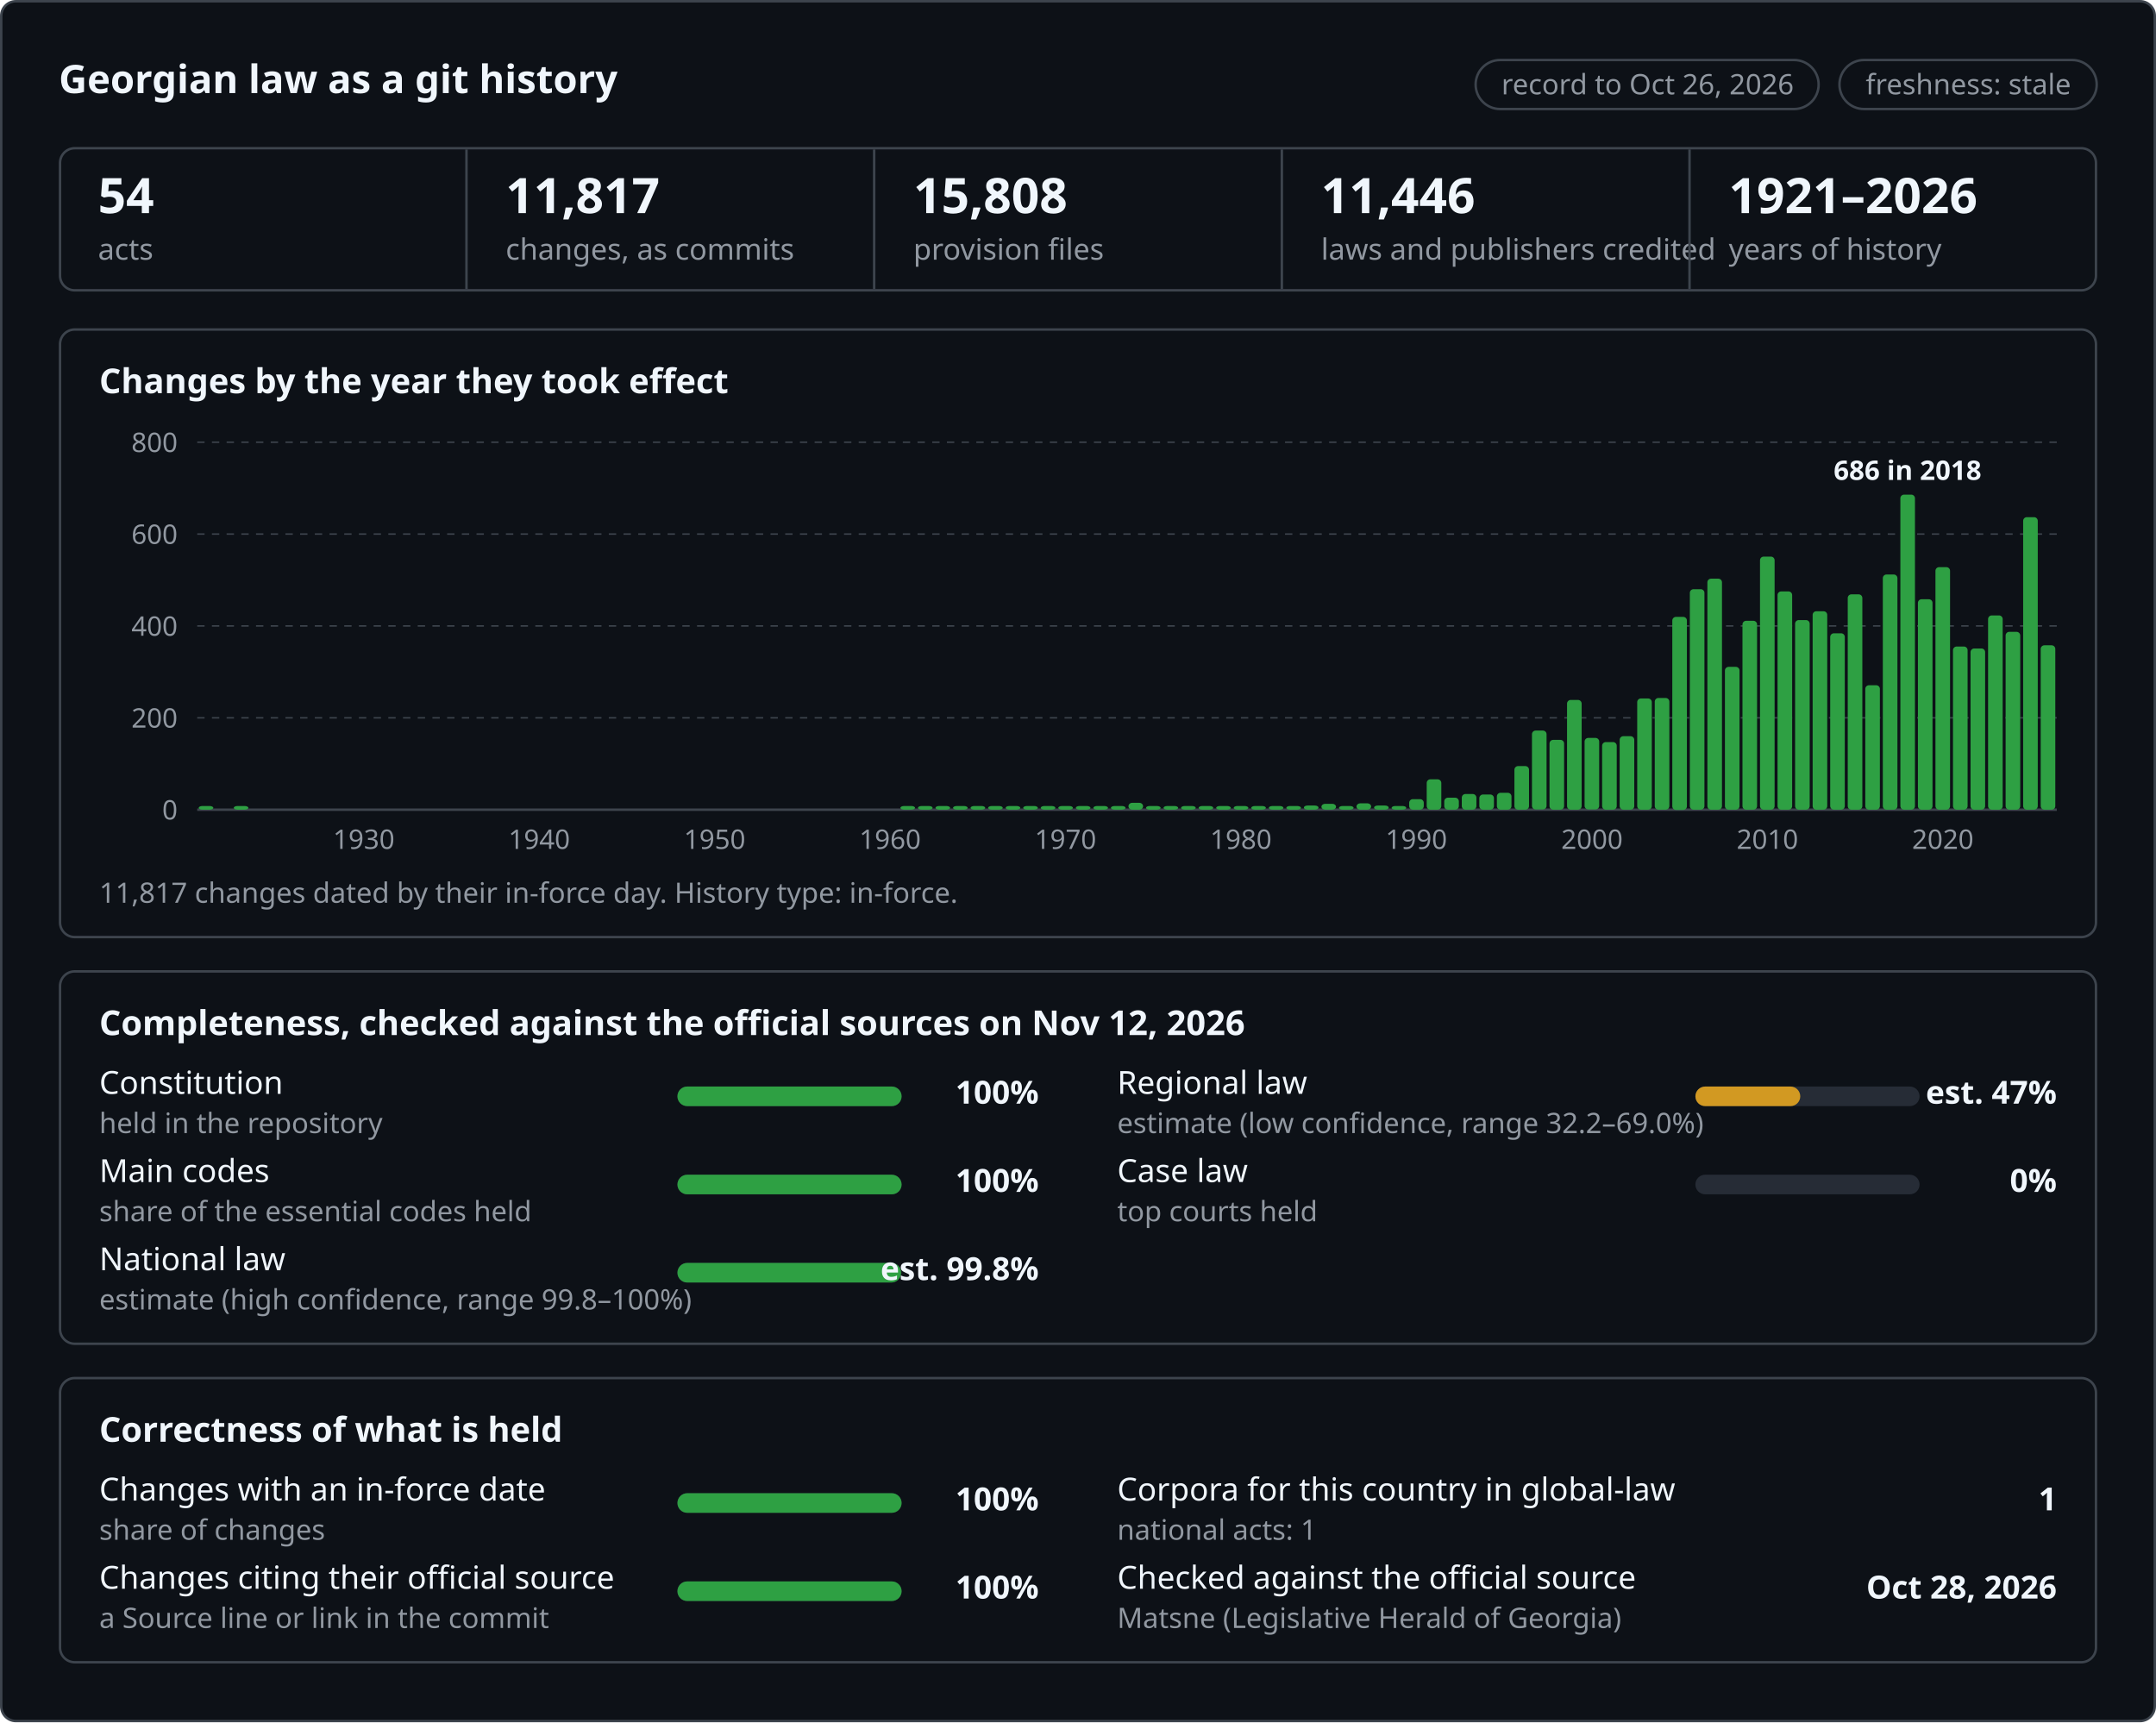
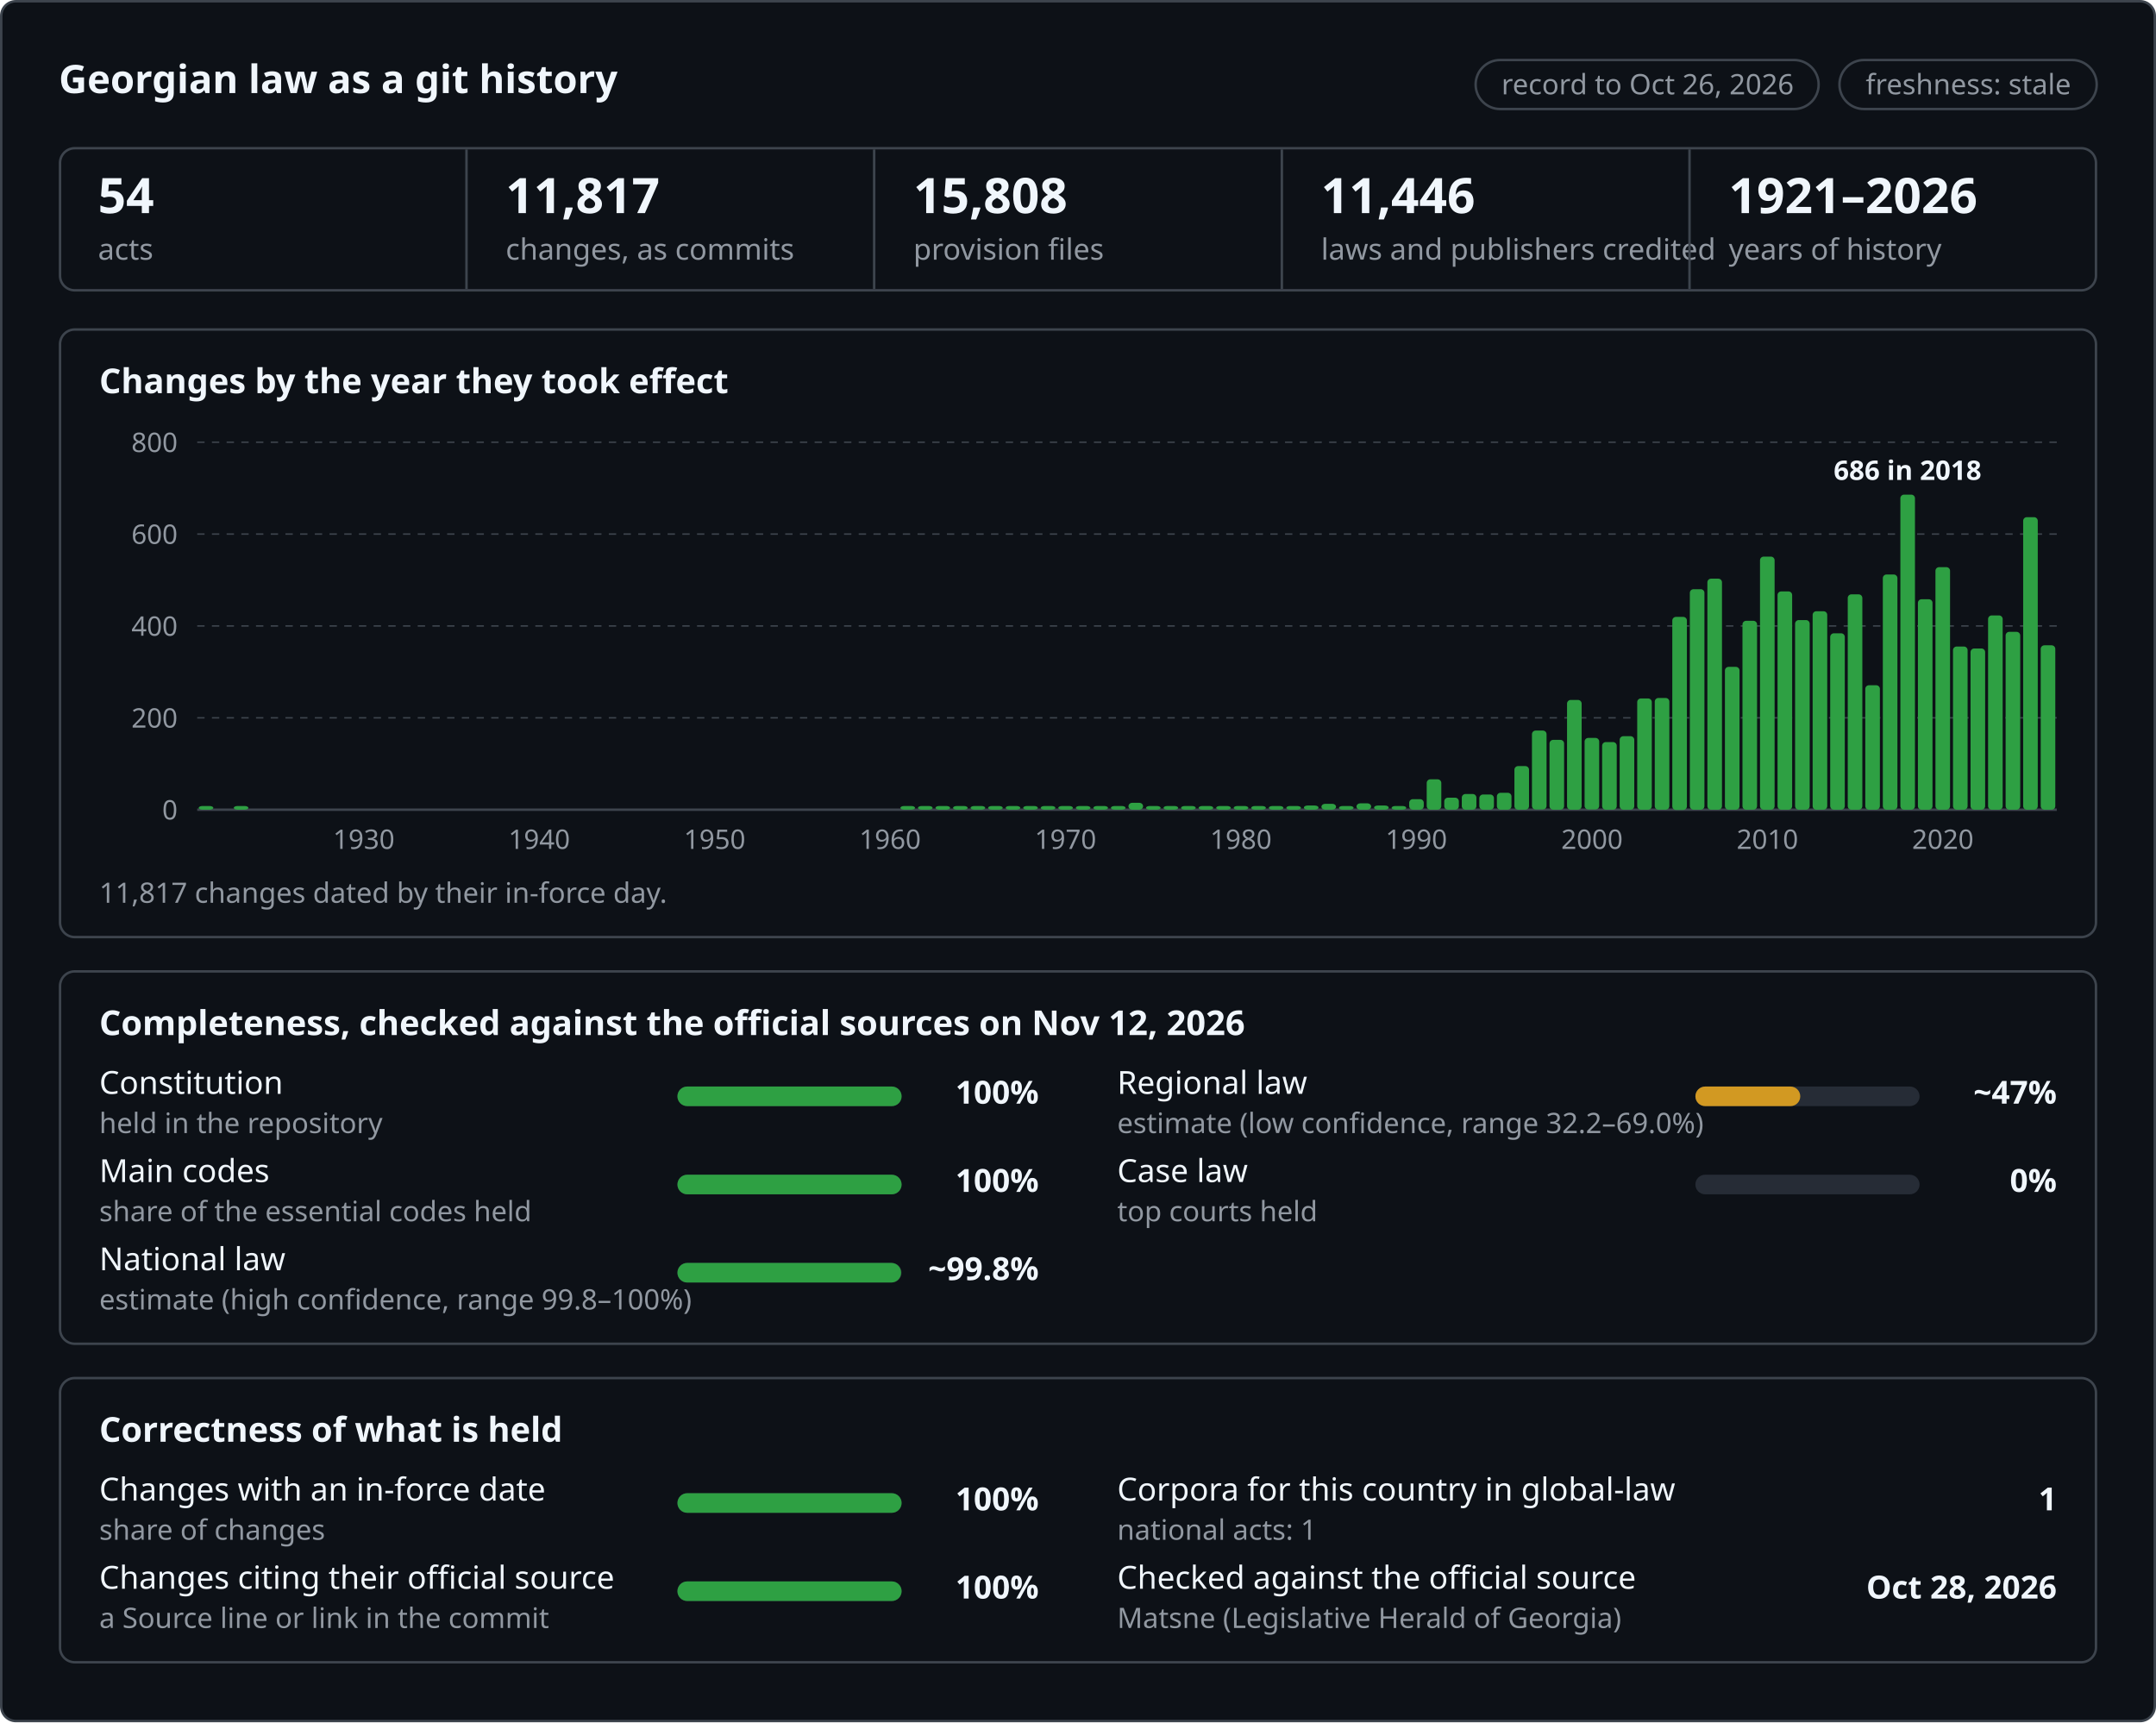
<svg xmlns="http://www.w3.org/2000/svg" width="880" height="703" viewBox="0 0 880 703" font-family="-apple-system,BlinkMacSystemFont,Segoe UI,Noto Sans,Helvetica,Arial,sans-serif">
  <rect x="0.5" y="0.5" width="879" height="702" rx="6" fill="#0d1117" stroke="#3d444d" />
  <text x="24" y="38" font-size="16" font-weight="600" fill="#f0f6fc">Georgian law as a git history</text>
  <rect x="602.3" y="24.5" width="140" height="20" rx="10" fill="none" stroke="#3d444d" />
  <text x="672.5" y="38.5" font-size="11.5" font-weight="500" text-anchor="middle" fill="#9198a1">record to Oct 26, 2026</text>
  <rect x="750.8" y="24.5" width="105" height="20" rx="10" fill="none" stroke="#3d444d" />
  <text x="803.4" y="38.5" font-size="11.5" font-weight="500" text-anchor="middle" fill="#9198a1">freshness: stale</text>
  <rect x="24.5" y="60.5" width="831" height="58" rx="6" fill="#0d1117" stroke="#3d444d" />
  <text x="40.0" y="87" font-size="20" font-weight="600" fill="#f0f6fc">54</text>
  <text x="40.0" y="106" font-size="12" fill="#9198a1">acts</text>
  <line x1="190.4" y1="61" x2="190.4" y2="118" stroke="#3d444d" />
  <text x="206.4" y="87" font-size="20" font-weight="600" fill="#f0f6fc">11,817</text>
  <text x="206.4" y="106" font-size="12" fill="#9198a1">changes, as commits</text>
  <line x1="356.8" y1="61" x2="356.8" y2="118" stroke="#3d444d" />
  <text x="372.8" y="87" font-size="20" font-weight="600" fill="#f0f6fc">15,808</text>
  <text x="372.8" y="106" font-size="12" fill="#9198a1">provision files</text>
  <line x1="523.2" y1="61" x2="523.2" y2="118" stroke="#3d444d" />
  <text x="539.2" y="87" font-size="20" font-weight="600" fill="#f0f6fc">11,446</text>
  <text x="539.2" y="106" font-size="12" fill="#9198a1" textLength="142" lengthAdjust="spacingAndGlyphs">laws and publishers credited</text>
  <line x1="689.6" y1="61" x2="689.6" y2="118" stroke="#3d444d" />
  <text x="705.6" y="87" font-size="20" font-weight="600" fill="#f0f6fc">1921–2026</text>
  <text x="705.6" y="106" font-size="12" fill="#9198a1">years of history</text>
  <rect x="24.5" y="134.5" width="831" height="248" rx="6" fill="#0d1117" stroke="#3d444d" />
  <text x="40.5" y="160.5" font-size="14" font-weight="600" fill="#f0f6fc">Changes by the year they took effect</text>
  <line x1="80.5" y1="330.5" x2="839.5" y2="330.5" stroke="#3d444d" stroke-width="1" />
  <text x="72.5" y="334.5" font-size="11" text-anchor="end" fill="#9198a1">0</text>
  <line x1="80.5" y1="293.0" x2="839.5" y2="293.0" stroke="#3d444d" stroke-width="0.6" stroke-dasharray="3 3" />
  <text x="72.5" y="297.0" font-size="11" text-anchor="end" fill="#9198a1">200</text>
  <line x1="80.5" y1="255.5" x2="839.5" y2="255.5" stroke="#3d444d" stroke-width="0.6" stroke-dasharray="3 3" />
  <text x="72.5" y="259.5" font-size="11" text-anchor="end" fill="#9198a1">400</text>
  <line x1="80.5" y1="218.0" x2="839.5" y2="218.0" stroke="#3d444d" stroke-width="0.6" stroke-dasharray="3 3" />
  <text x="72.5" y="222.0" font-size="11" text-anchor="end" fill="#9198a1">600</text>
  <line x1="80.5" y1="180.5" x2="839.5" y2="180.5" stroke="#3d444d" stroke-width="0.6" stroke-dasharray="3 3" />
  <text x="72.5" y="184.5" font-size="11" text-anchor="end" fill="#9198a1">800</text>
  <rect x="81.10" y="329.0" width="5.96" height="1.5" rx="1.5" fill="#2ea043" />
  <rect x="95.42" y="329.0" width="5.96" height="1.5" rx="1.5" fill="#2ea043" />
  <text x="148.5" y="346.5" font-size="11" text-anchor="middle" fill="#9198a1">1930</text>
  <text x="220.1" y="346.5" font-size="11" text-anchor="middle" fill="#9198a1">1940</text>
  <text x="291.7" y="346.5" font-size="11" text-anchor="middle" fill="#9198a1">1950</text>
  <text x="363.3" y="346.5" font-size="11" text-anchor="middle" fill="#9198a1">1960</text>
  <rect x="367.52" y="329.0" width="5.96" height="1.5" rx="1.5" fill="#2ea043" />
  <rect x="374.68" y="329.0" width="5.96" height="1.5" rx="1.5" fill="#2ea043" />
  <rect x="381.84" y="329.0" width="5.96" height="1.5" rx="1.5" fill="#2ea043" />
  <rect x="389.00" y="329.0" width="5.96" height="1.5" rx="1.5" fill="#2ea043" />
  <rect x="396.16" y="329.0" width="5.96" height="1.5" rx="1.5" fill="#2ea043" />
  <rect x="403.32" y="329.0" width="5.96" height="1.5" rx="1.5" fill="#2ea043" />
  <rect x="410.48" y="329.0" width="5.96" height="1.5" rx="1.5" fill="#2ea043" />
  <rect x="417.64" y="329.0" width="5.96" height="1.5" rx="1.5" fill="#2ea043" />
  <rect x="424.80" y="329.0" width="5.96" height="1.5" rx="1.5" fill="#2ea043" />
  <rect x="431.96" y="329.0" width="5.96" height="1.5" rx="1.5" fill="#2ea043" />
  <text x="434.9" y="346.5" font-size="11" text-anchor="middle" fill="#9198a1">1970</text>
  <rect x="439.12" y="329.0" width="5.96" height="1.5" rx="1.5" fill="#2ea043" />
  <rect x="446.28" y="329.0" width="5.96" height="1.5" rx="1.5" fill="#2ea043" />
  <rect x="453.44" y="329.0" width="5.96" height="1.5" rx="1.5" fill="#2ea043" />
  <rect x="460.60" y="327.7" width="5.96" height="2.8" rx="1.5" fill="#2ea043" />
  <rect x="467.76" y="329.0" width="5.96" height="1.5" rx="1.5" fill="#2ea043" />
  <rect x="474.92" y="329.0" width="5.96" height="1.5" rx="1.5" fill="#2ea043" />
  <rect x="482.08" y="329.0" width="5.96" height="1.5" rx="1.5" fill="#2ea043" />
  <rect x="489.24" y="329.0" width="5.96" height="1.5" rx="1.5" fill="#2ea043" />
  <rect x="496.40" y="329.0" width="5.96" height="1.5" rx="1.5" fill="#2ea043" />
  <rect x="503.56" y="329.0" width="5.96" height="1.5" rx="1.5" fill="#2ea043" />
  <text x="506.5" y="346.5" font-size="11" text-anchor="middle" fill="#9198a1">1980</text>
  <rect x="510.72" y="329.0" width="5.96" height="1.5" rx="1.5" fill="#2ea043" />
  <rect x="517.88" y="329.0" width="5.96" height="1.5" rx="1.5" fill="#2ea043" />
  <rect x="525.04" y="329.0" width="5.96" height="1.5" rx="1.5" fill="#2ea043" />
  <rect x="532.20" y="328.8" width="5.96" height="1.7" rx="1.5" fill="#2ea043" />
  <rect x="539.36" y="328.1" width="5.96" height="2.4" rx="1.5" fill="#2ea043" />
  <rect x="546.52" y="329.0" width="5.96" height="1.5" rx="1.5" fill="#2ea043" />
  <rect x="553.68" y="327.9" width="5.96" height="2.6" rx="1.5" fill="#2ea043" />
  <rect x="560.85" y="328.8" width="5.96" height="1.7" rx="1.5" fill="#2ea043" />
  <rect x="568.01" y="329.0" width="5.96" height="1.5" rx="1.5" fill="#2ea043" />
  <rect x="575.17" y="326.2" width="5.96" height="4.3" rx="1.5" fill="#2ea043" />
  <text x="578.1" y="346.5" font-size="11" text-anchor="middle" fill="#9198a1">1990</text>
  <rect x="582.33" y="318.1" width="5.96" height="12.4" rx="1.5" fill="#2ea043" />
  <rect x="589.49" y="325.6" width="5.96" height="4.9" rx="1.5" fill="#2ea043" />
  <rect x="596.65" y="324.1" width="5.96" height="6.4" rx="1.5" fill="#2ea043" />
  <rect x="603.81" y="324.3" width="5.96" height="6.2" rx="1.5" fill="#2ea043" />
  <rect x="610.97" y="323.6" width="5.96" height="6.9" rx="1.5" fill="#2ea043" />
  <rect x="618.13" y="312.7" width="5.96" height="17.8" rx="1.5" fill="#2ea043" />
  <rect x="625.29" y="298.2" width="5.96" height="32.2" rx="1.5" fill="#2ea043" />
  <rect x="632.45" y="302.0" width="5.96" height="28.5" rx="1.5" fill="#2ea043" />
  <rect x="639.61" y="285.7" width="5.96" height="44.8" rx="1.5" fill="#2ea043" />
  <rect x="646.77" y="301.2" width="5.96" height="29.2" rx="1.5" fill="#2ea043" />
  <text x="649.8" y="346.5" font-size="11" text-anchor="middle" fill="#9198a1">2000</text>
  <rect x="653.93" y="302.9" width="5.96" height="27.6" rx="1.5" fill="#2ea043" />
  <rect x="661.09" y="300.5" width="5.96" height="30.0" rx="1.5" fill="#2ea043" />
  <rect x="668.25" y="285.1" width="5.96" height="45.4" rx="1.5" fill="#2ea043" />
  <rect x="675.41" y="284.9" width="5.96" height="45.6" rx="1.5" fill="#2ea043" />
  <rect x="682.57" y="251.8" width="5.96" height="78.8" rx="1.5" fill="#2ea043" />
  <rect x="689.73" y="240.5" width="5.96" height="90.0" rx="1.5" fill="#2ea043" />
  <rect x="696.89" y="236.2" width="5.96" height="94.3" rx="1.5" fill="#2ea043" />
  <rect x="704.05" y="272.2" width="5.96" height="58.3" rx="1.5" fill="#2ea043" />
  <rect x="711.21" y="253.4" width="5.96" height="77.1" rx="1.5" fill="#2ea043" />
  <rect x="718.37" y="227.2" width="5.96" height="103.3" rx="1.5" fill="#2ea043" />
  <text x="721.4" y="346.5" font-size="11" text-anchor="middle" fill="#9198a1">2010</text>
  <rect x="725.53" y="241.4" width="5.96" height="89.1" rx="1.5" fill="#2ea043" />
  <rect x="732.69" y="253.1" width="5.96" height="77.4" rx="1.5" fill="#2ea043" />
  <rect x="739.85" y="249.5" width="5.96" height="81.0" rx="1.5" fill="#2ea043" />
  <rect x="747.02" y="258.5" width="5.96" height="72.0" rx="1.5" fill="#2ea043" />
  <rect x="754.18" y="242.6" width="5.96" height="87.9" rx="1.5" fill="#2ea043" />
  <rect x="761.34" y="279.7" width="5.96" height="50.8" rx="1.5" fill="#2ea043" />
  <rect x="768.50" y="234.5" width="5.96" height="96.0" rx="1.5" fill="#2ea043" />
  <rect x="775.66" y="201.9" width="5.96" height="128.6" rx="1.5" fill="#2ea043" />
  <text x="778.6" y="195.9" font-size="11" font-weight="600" text-anchor="middle" fill="#f0f6fc">686 in 2018</text>
  <rect x="782.82" y="244.6" width="5.96" height="85.9" rx="1.5" fill="#2ea043" />
  <rect x="789.98" y="231.5" width="5.96" height="99.0" rx="1.5" fill="#2ea043" />
  <text x="793.0" y="346.5" font-size="11" text-anchor="middle" fill="#9198a1">2020</text>
  <rect x="797.14" y="263.9" width="5.96" height="66.6" rx="1.5" fill="#2ea043" />
  <rect x="804.30" y="264.7" width="5.96" height="65.8" rx="1.5" fill="#2ea043" />
  <rect x="811.46" y="251.2" width="5.96" height="79.3" rx="1.5" fill="#2ea043" />
  <rect x="818.62" y="257.9" width="5.96" height="72.6" rx="1.5" fill="#2ea043" />
  <rect x="825.78" y="211.1" width="5.96" height="119.4" rx="1.5" fill="#2ea043" />
  <rect x="832.94" y="263.4" width="5.96" height="67.1" rx="1.5" fill="#2ea043" />
-   <text x="40.5" y="368.5" font-size="11.5" fill="#9198a1">11,817 changes dated by their in-force day. History type: in-force.</text>
+   <text x="40.5" y="368.5" font-size="11.5" fill="#9198a1">11,817 changes dated by their in-force day.</text>
  <rect x="24.5" y="396.5" width="831" height="152" rx="6" fill="#0d1117" stroke="#3d444d" />
  <text x="40.5" y="422.5" font-size="14" font-weight="600" fill="#f0f6fc">Completeness, checked against the official sources on Nov 12, 2026</text>
  <text x="40.5" y="446.5" font-size="13" fill="#f0f6fc">Constitution</text>
  <text x="40.5" y="462.5" font-size="11.5" fill="#9198a1">held in the repository</text>
  <g>
    <rect x="276.5" y="443.5" width="91.5" height="8" rx="4" fill="#262c36" />
    <rect x="276.5" y="443.5" width="91.5" height="8" rx="4" fill="#2ea043" />
  </g>
  <text x="424.0" y="450.5" font-size="13" font-weight="600" text-anchor="end" fill="#f0f6fc">100%</text>
  <text x="40.5" y="482.5" font-size="13" fill="#f0f6fc">Main codes</text>
  <text x="40.5" y="498.5" font-size="11.5" fill="#9198a1">share of the essential codes held</text>
  <g>
    <rect x="276.5" y="479.5" width="91.5" height="8" rx="4" fill="#262c36" />
    <rect x="276.5" y="479.5" width="91.5" height="8" rx="4" fill="#2ea043" />
  </g>
  <text x="424.0" y="486.5" font-size="13" font-weight="600" text-anchor="end" fill="#f0f6fc">100%</text>
  <text x="40.5" y="518.5" font-size="13" fill="#f0f6fc">National law</text>
  <text x="40.5" y="534.5" font-size="11.5" fill="#9198a1">estimate (high confidence, range 99.8–100%)</text>
  <g>
    <rect x="276.5" y="515.5" width="91.5" height="8" rx="4" fill="#262c36" />
    <rect x="276.5" y="515.5" width="91.3" height="8" rx="4" fill="#2ea043" />
  </g>
-   <text x="424.0" y="522.5" font-size="13" font-weight="600" text-anchor="end" fill="#f0f6fc">est. 99.8%</text>
+   <text x="424.0" y="522.5" font-size="13" font-weight="600" text-anchor="end" fill="#f0f6fc">~99.8%</text>
  <text x="456.0" y="446.5" font-size="13" fill="#f0f6fc">Regional law</text>
  <text x="456.0" y="462.5" font-size="11.5" fill="#9198a1">estimate (low confidence, range 32.2–69.0%)</text>
  <g>
    <rect x="692.0" y="443.5" width="91.5" height="8" rx="4" fill="#262c36" />
    <rect x="692.0" y="443.5" width="42.8" height="8" rx="4" fill="#d29922" />
  </g>
-   <text x="839.5" y="450.5" font-size="13" font-weight="600" text-anchor="end" fill="#f0f6fc">est. 47%</text>
+   <text x="839.5" y="450.5" font-size="13" font-weight="600" text-anchor="end" fill="#f0f6fc">~47%</text>
  <text x="456.0" y="482.5" font-size="13" fill="#f0f6fc">Case law</text>
  <text x="456.0" y="498.5" font-size="11.5" fill="#9198a1">top courts held</text>
  <g>
    <rect x="692.0" y="479.5" width="91.5" height="8" rx="4" fill="#262c36" />
  </g>
  <text x="839.5" y="486.5" font-size="13" font-weight="600" text-anchor="end" fill="#f0f6fc">0%</text>
  <rect x="24.5" y="562.5" width="831" height="116" rx="6" fill="#0d1117" stroke="#3d444d" />
  <text x="40.5" y="588.5" font-size="14" font-weight="600" fill="#f0f6fc">Correctness of what is held</text>
  <text x="40.5" y="612.5" font-size="13" fill="#f0f6fc">Changes with an in-force date</text>
  <text x="40.5" y="628.5" font-size="11.5" fill="#9198a1">share of changes</text>
  <g>
    <rect x="276.5" y="609.5" width="91.5" height="8" rx="4" fill="#262c36" />
    <rect x="276.5" y="609.5" width="91.5" height="8" rx="4" fill="#2ea043" />
  </g>
  <text x="424.0" y="616.5" font-size="13" font-weight="600" text-anchor="end" fill="#f0f6fc">100%</text>
  <text x="40.5" y="648.5" font-size="13" fill="#f0f6fc">Changes citing their official source</text>
  <text x="40.5" y="664.5" font-size="11.5" fill="#9198a1">a Source line or link in the commit</text>
  <g>
    <rect x="276.5" y="645.5" width="91.5" height="8" rx="4" fill="#262c36" />
    <rect x="276.5" y="645.5" width="91.5" height="8" rx="4" fill="#2ea043" />
  </g>
  <text x="424.0" y="652.5" font-size="13" font-weight="600" text-anchor="end" fill="#f0f6fc">100%</text>
  <text x="456.0" y="612.5" font-size="13" fill="#f0f6fc">Corpora for this country in global-law</text>
  <text x="456.0" y="628.5" font-size="11.5" fill="#9198a1">national acts: 1</text>
  <text x="839.5" y="616.5" font-size="13" font-weight="600" text-anchor="end" fill="#f0f6fc">1</text>
  <text x="456.0" y="648.5" font-size="13" fill="#f0f6fc">Checked against the official source</text>
  <text x="456.0" y="664.5" font-size="11.5" fill="#9198a1">Matsne (Legislative Herald of Georgia)</text>
  <text x="839.5" y="652.5" font-size="13" font-weight="600" text-anchor="end" fill="#f0f6fc">Oct 28, 2026</text>
</svg>
